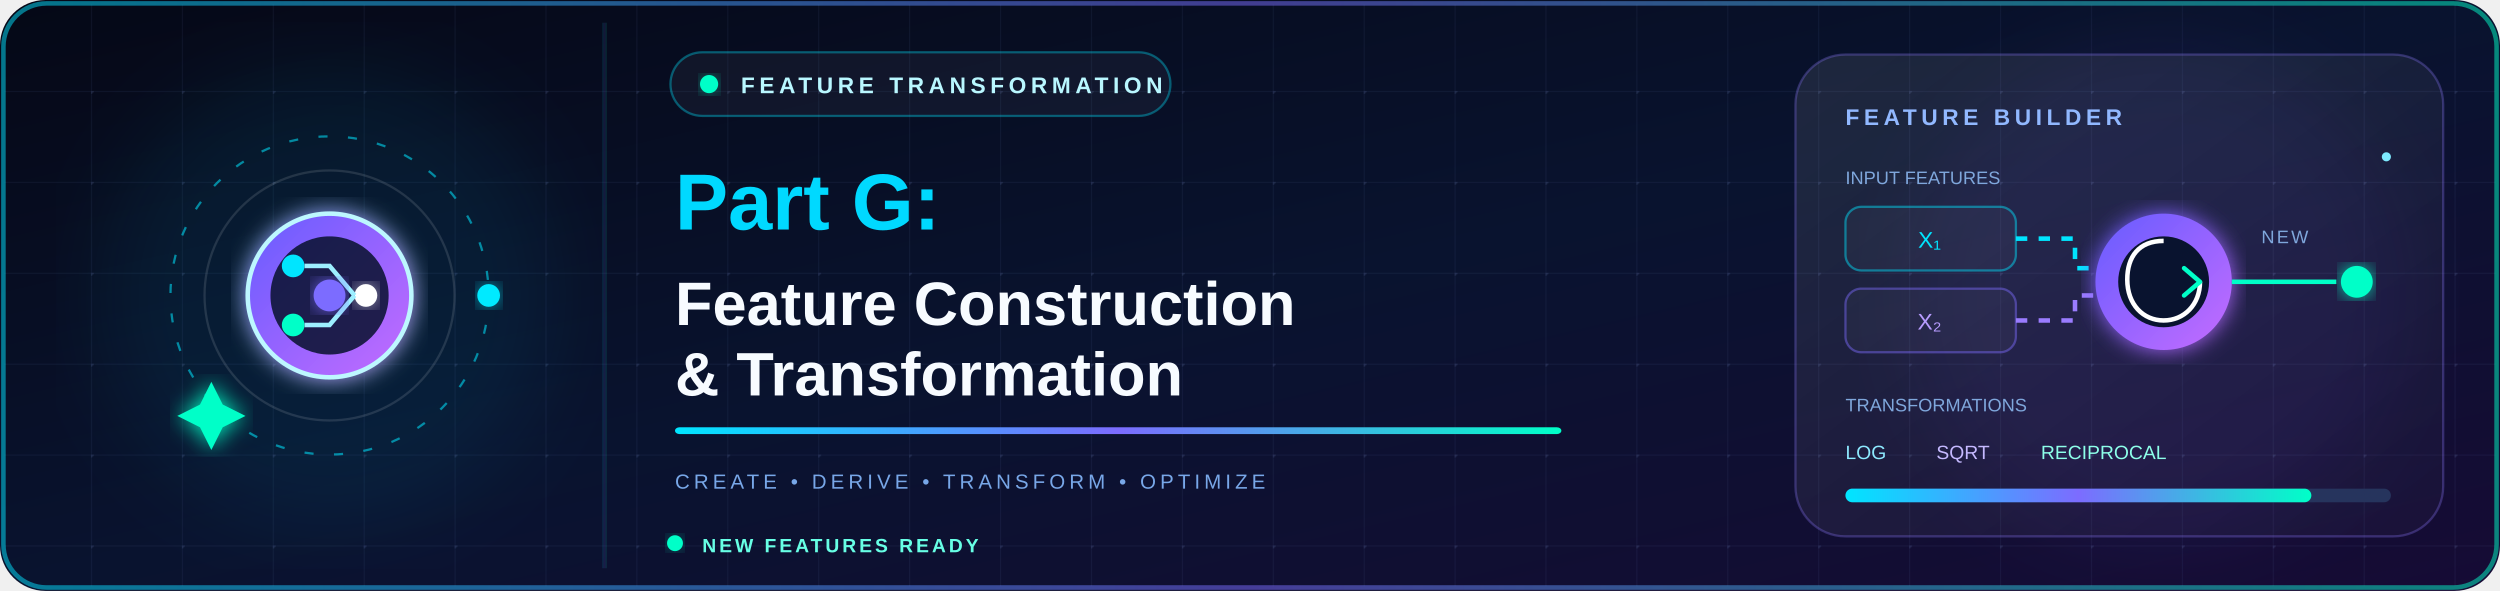
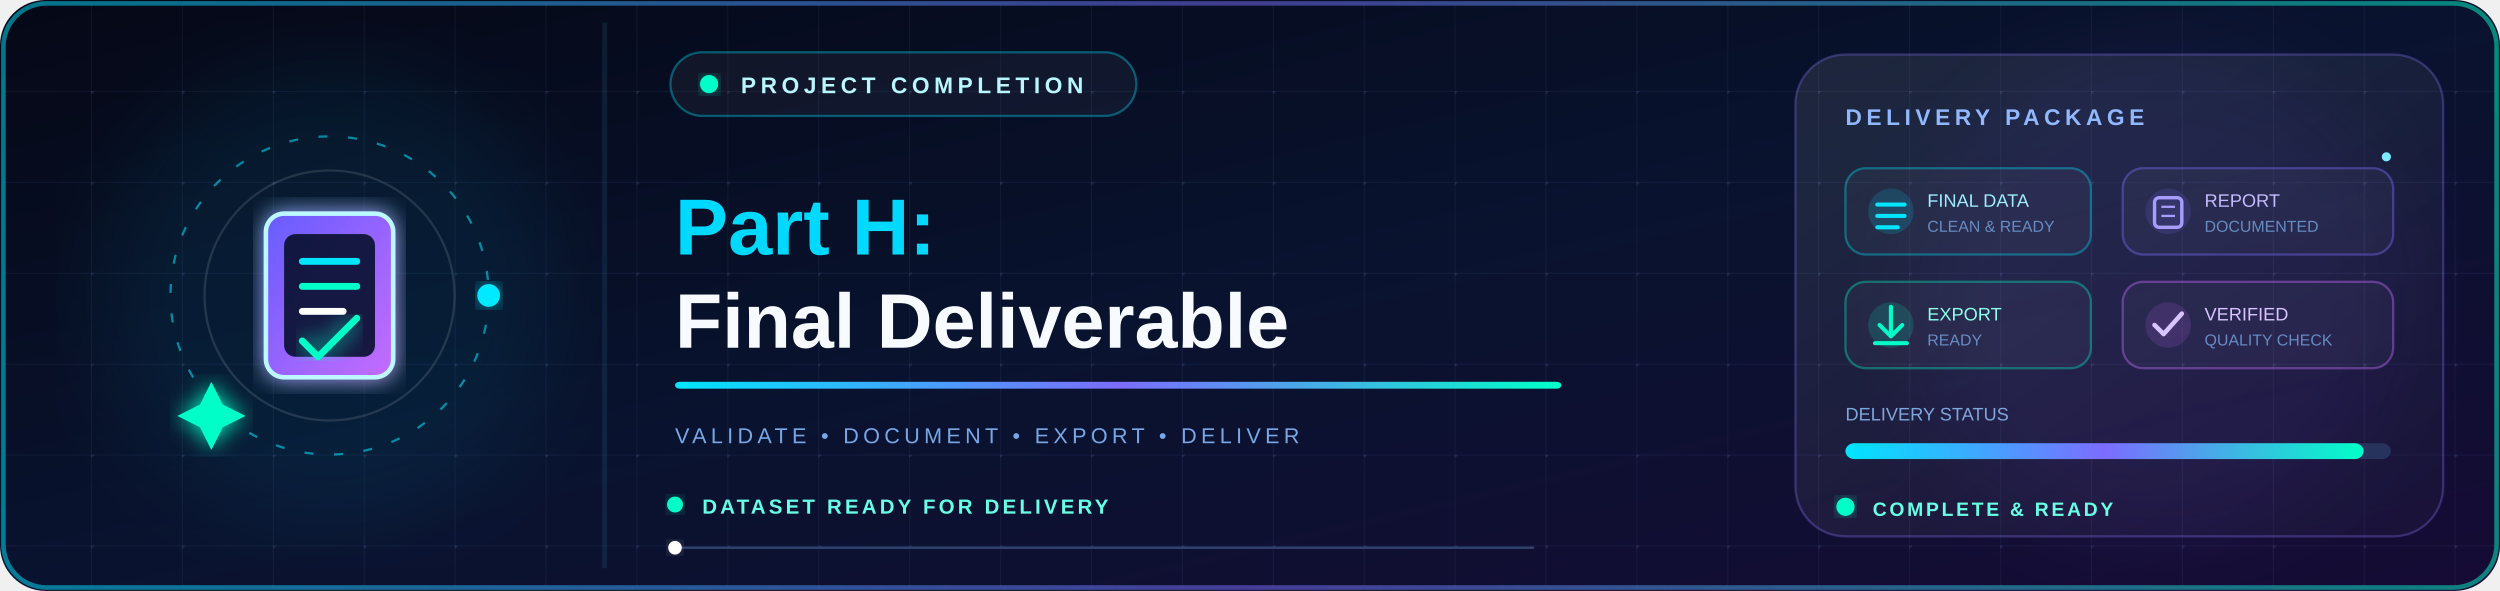
<svg xmlns="http://www.w3.org/2000/svg" width="1100" height="260" viewBox="0 0 1100 260">
  <defs>
    <linearGradient id="bg" x1="0" y1="0" x2="1" y2="1">
      <stop offset="0%" stop-color="#050816" />
      <stop offset="50%" stop-color="#09132f" />
      <stop offset="100%" stop-color="#160b35" />
    </linearGradient>
    <linearGradient id="accent" x1="0" y1="0" x2="1" y2="0">
      <stop offset="0%" stop-color="#00e5ff" />
      <stop offset="50%" stop-color="#7c6cff" />
      <stop offset="100%" stop-color="#00ffc8" />
    </linearGradient>
    <linearGradient id="violet" x1="0" y1="0" x2="1" y2="1">
      <stop offset="0%" stop-color="#665cff" />
      <stop offset="100%" stop-color="#c56cff" />
    </linearGradient>
    <linearGradient id="glass" x1="0" y1="0" x2="1" y2="1">
      <stop offset="0%" stop-color="#ffffff" stop-opacity=".09" />
      <stop offset="100%" stop-color="#ffffff" stop-opacity=".02" />
    </linearGradient>
    <filter id="glow">
      <feGaussianBlur stdDeviation="5" result="blur" />
      <feMerge>
        <feMergeNode in="blur" />
        <feMergeNode in="SourceGraphic" />
      </feMerge>
    </filter>
    <filter id="softGlow">
      <feGaussianBlur stdDeviation="18" />
    </filter>
    <pattern id="grid" width="40" height="40" patternUnits="userSpaceOnUse">
      <path d="M40 0H0V40" fill="none" stroke="#6d82b8" stroke-opacity=".09" />
      <circle cx="0" cy="0" r="1.3" fill="#7890c9" opacity=".15" />
    </pattern>
    <clipPath id="clip">
      <rect x="2" y="2" width="1096" height="256" rx="20" />
    </clipPath>
  </defs>
  <rect width="1100" height="260" rx="20" fill="url(#bg)" />
  <g clip-path="url(#clip)">
    <rect width="1100" height="260" fill="url(#grid)" />
    <circle cx="145" cy="130" r="100" fill="#00d9ff" opacity=".07" filter="url(#softGlow)" />
    <circle cx="950" cy="130" r="110" fill="#865cff" opacity=".07" filter="url(#softGlow)" />
    <g transform="translate(145 130)">
      <circle r="70" fill="none" stroke="#00e5ff" stroke-width="1" stroke-dasharray="4 9" opacity=".55">
        <animateTransform attributeName="transform" type="rotate" from="0" to="360" dur="16s" repeatCount="indefinite" />
      </circle>
      <circle r="55" fill="none" stroke="#ffffff" stroke-opacity=".12" />
-       <circle r="36" fill="url(#violet)" stroke="#bdf7ff" stroke-width="2" filter="url(#glow)" />
-       <circle r="26" fill="#07102d" opacity=".85" />
-       <circle cx="-16" cy="-13" r="5" fill="#00e5ff" />
-       <circle cx="-16" cy="13" r="5" fill="#00ffc8" />
-       <circle cx="16" cy="0" r="5" fill="#ffffff" filter="url(#glow)" />
-       <path d="M-11 -13                H0                L11 0                 M-11 13                H0                L11 0" fill="none" stroke="#9defff" stroke-width="2" />
-       <circle cx="0" cy="0" r="7" fill="#7c6cff" filter="url(#glow)" />
+       <rect x="-28" y="-36" width="56" height="72" rx="8" fill="url(#violet)" stroke="#bdf7ff" stroke-width="2" filter="url(#glow)" />
+       <rect x="-20" y="-27" width="40" height="54" rx="5" fill="#07102d" opacity=".9" />
+       <line x1="-12" y1="-15" x2="12" y2="-15" stroke="#00e5ff" stroke-width="3" stroke-linecap="round" />
+       <line x1="-12" y1="-4" x2="12" y2="-4" stroke="#00ffc8" stroke-width="3" stroke-linecap="round" />
+       <line x1="-12" y1="7" x2="6" y2="7" stroke="#ffffff" stroke-width="3" stroke-linecap="round" />
+       <path d="M-12 20                L-5 27                L12 10" fill="none" stroke="#00ffc8" stroke-width="3" stroke-linecap="round" stroke-linejoin="round" filter="url(#glow)" />
      <circle cx="70" cy="0" r="5" fill="#00eaff" filter="url(#glow)">
        <animateTransform attributeName="transform" type="rotate" from="0" to="360" dur="5s" repeatCount="indefinite" />
      </circle>
      <path d="M-52 38                L-47 48                L-37 53                L-47 58                L-52 68                L-57 58                L-67 53                L-57 48Z" fill="#00ffc8" filter="url(#glow)">
        <animate attributeName="opacity" values=".3;1;.3" dur="2s" repeatCount="indefinite" />
      </path>
    </g>
    <g transform="translate(285 0)">
-       <rect x="10" y="23" width="220" height="28" rx="14" fill="#ffffff" fill-opacity=".04" stroke="#00e5ff" stroke-opacity=".35" />
+       <rect x="10" y="23" width="205" height="28" rx="14" fill="#ffffff" fill-opacity=".04" stroke="#00e5ff" stroke-opacity=".35" />
      <circle cx="27" cy="37" r="4" fill="#00ffc8" filter="url(#glow)">
        <animate attributeName="opacity" values=".3;1;.3" dur="1.5s" repeatCount="indefinite" />
      </circle>
      <text x="41" y="41" font-family="Segoe UI, Arial, sans-serif" font-size="10" font-weight="700" letter-spacing="2" fill="#b9f7ff">

-         FEATURE TRANSFORMATION
+         PROJECT COMPLETION

      </text>
-       <text x="12" y="101" font-family="Segoe UI, Arial, sans-serif" font-size="35" font-weight="800" fill="#00d9ff">
+       <text x="12" y="112" font-family="Segoe UI, Arial, sans-serif" font-size="35" font-weight="800" fill="#00d9ff">

-         Part G:
+         Part H:

      </text>
-       <text x="12" y="143" font-family="Segoe UI, Arial, sans-serif" font-size="27" font-weight="800" fill="#f7fbff">
+       <text x="12" y="153" font-family="Segoe UI, Arial, sans-serif" font-size="34" font-weight="800" fill="#f7fbff">

-         Feature Construction
+         Final Deliverable

      </text>
-       <text x="12" y="174" font-family="Segoe UI, Arial, sans-serif" font-size="27" font-weight="800" fill="#f7fbff">
+       <rect x="12" y="168" width="390" height="3" rx="2" fill="url(#accent)">
+         <animate attributeName="width" values="0;390" dur="1.3s" fill="freeze" />
+       </rect>
+       <text x="12" y="195" font-family="Segoe UI, Arial, sans-serif" font-size="9.5" letter-spacing="1.9" fill="#78a7e8">

-         &amp; Transformation
+         VALIDATE • DOCUMENT • EXPORT • DELIVER

      </text>
-       <rect x="12" y="188" width="390" height="3" rx="2" fill="url(#accent)">
-         <animate attributeName="width" values="0;390" dur="1.3s" fill="freeze" />
-       </rect>
-       <text x="12" y="215" font-family="Segoe UI, Arial, sans-serif" font-size="9" letter-spacing="1.8" fill="#78a7e8">
+       <circle cx="12" cy="222" r="3.5" fill="#00ffc8" filter="url(#glow)" />
+       <text x="24" y="226" font-family="Segoe UI, Arial, sans-serif" font-size="9" font-weight="600" letter-spacing="1.4" fill="#67ffe5">

-         CREATE • DERIVE • TRANSFORM • OPTIMIZE
+         DATASET READY FOR DELIVERY

      </text>
-       <circle cx="12" cy="239" r="3.5" fill="#00ffc8" filter="url(#glow)" />
-       <text x="24" y="243" font-family="Segoe UI, Arial, sans-serif" font-size="8.5" font-weight="600" letter-spacing="1.3" fill="#67ffe5">
- 
-         NEW FEATURES READY
- 
-       </text>
+       <line x1="12" y1="241" x2="390" y2="241" stroke="#30446f" />
+       <circle cx="12" cy="241" r="3" fill="#ffffff" filter="url(#glow)">
+         <animate attributeName="cx" values="12;390;12" dur="3.5s" repeatCount="indefinite" />
+       </circle>
    </g>
    <g transform="translate(790 24)">
      <rect width="285" height="212" rx="22" fill="url(#glass)" stroke="#8e7aff" stroke-opacity=".3" />
      <text x="22" y="31" font-family="Segoe UI, Arial, sans-serif" font-size="10" font-weight="700" letter-spacing="2" fill="#91b8ff">

-         FEATURE BUILDER
+         DELIVERY PACKAGE

      </text>
-       <text x="22" y="57" font-family="Segoe UI, Arial, sans-serif" font-size="8" fill="#7fa7dc">
+       <rect x="22" y="50" width="108" height="38" rx="9" fill="#ffffff" fill-opacity=".035" stroke="#00e5ff" stroke-opacity=".35" />
+       <circle cx="42" cy="69" r="10" fill="#00e5ff" opacity=".15" />
+       <path d="M36 66H48                M36 71H48                M36 76H45" stroke="#00e5ff" stroke-width="1.8" stroke-linecap="round" />
+       <text x="58" y="67" font-family="Segoe UI, Arial, sans-serif" font-size="8" fill="#9eeeff">

-         INPUT FEATURES
+         FINAL DATA

      </text>
-       <rect x="22" y="67" width="75" height="28" rx="7" fill="#ffffff" fill-opacity=".035" stroke="#00e5ff" stroke-opacity=".45" />
-       <text x="59" y="85" text-anchor="middle" font-family="Segoe UI, Arial, sans-serif" font-size="10" fill="#00e5ff">
+       <text x="58" y="78" font-family="Segoe UI, Arial, sans-serif" font-size="7" fill="#668cc4">

-         X₁
+         CLEAN &amp; READY

      </text>
-       <rect x="22" y="103" width="75" height="28" rx="7" fill="#ffffff" fill-opacity=".035" stroke="#7c6cff" stroke-opacity=".45" />
-       <text x="59" y="121" text-anchor="middle" font-family="Segoe UI, Arial, sans-serif" font-size="10" fill="#b79cff">
+       <rect x="144" y="50" width="119" height="38" rx="9" fill="#ffffff" fill-opacity=".035" stroke="#7c6cff" stroke-opacity=".4" />
+       <circle cx="164" cy="69" r="10" fill="#7c6cff" opacity=".15" />
+       <rect x="158" y="63" width="12" height="13" rx="2" fill="none" stroke="#a99cff" stroke-width="1.5" />
+       <line x1="161" y1="67" x2="167" y2="67" stroke="#a99cff" />
+       <line x1="161" y1="71" x2="167" y2="71" stroke="#a99cff" />
+       <text x="180" y="67" font-family="Segoe UI, Arial, sans-serif" font-size="8" fill="#c5bbff">

-         X₂
+         REPORT

      </text>
-       <path d="M97 81                H123                V94                H139" fill="none" stroke="#00e5ff" stroke-width="2" stroke-dasharray="5 5" />
-       <path d="M97 117                H123                V106                H139" fill="none" stroke="#9a7cff" stroke-width="2" stroke-dasharray="5 5" />
-       <circle cx="162" cy="100" r="30" fill="url(#violet)" filter="url(#glow)" />
-       <circle cx="162" cy="100" r="20" fill="#09132f" />
-       <path d="M162 82                C151 82 146 89 146 99                C146 110 153 117 162 117                C171 117 178 110 178 100" fill="none" stroke="#ffffff" stroke-width="2" />
-       <path d="M171 94                L178 100                L171 106" fill="none" stroke="#00ffc8" stroke-width="2" stroke-linecap="round" stroke-linejoin="round" />
-       <path d="M192 100                H238" stroke="#00ffc8" stroke-width="2" />
-       <circle cx="247" cy="100" r="7" fill="#00ffc8" filter="url(#glow)">
-         <animate attributeName="r" values="5;8;5" dur="1.7s" repeatCount="indefinite" />
-       </circle>
-       <text x="205" y="83" font-family="Segoe UI, Arial, sans-serif" font-size="8" letter-spacing="1" fill="#7fa7dc">
+       <text x="180" y="78" font-family="Segoe UI, Arial, sans-serif" font-size="7" fill="#668cc4">

-         NEW
+         DOCUMENTED

      </text>
-       <text x="22" y="157" font-family="Segoe UI, Arial, sans-serif" font-size="8" fill="#7fa7dc">
+       <rect x="22" y="100" width="108" height="38" rx="9" fill="#ffffff" fill-opacity=".035" stroke="#00ffc8" stroke-opacity=".35" />
+       <circle cx="42" cy="119" r="10" fill="#00ffc8" opacity=".15" />
+       <path d="M42 111V124                M37 119L42 124L47 119                M35 127H49" fill="none" stroke="#00ffc8" stroke-width="1.8" stroke-linecap="round" stroke-linejoin="round" />
+       <text x="58" y="117" font-family="Segoe UI, Arial, sans-serif" font-size="8" fill="#8dffe9">

-         TRANSFORMATIONS
+         EXPORT

      </text>
-       <text x="22" y="178" font-family="Segoe UI, Arial, sans-serif" font-size="8.5" fill="#8deaff">
+       <text x="58" y="128" font-family="Segoe UI, Arial, sans-serif" font-size="7" fill="#668cc4">

-         LOG
+         READY

      </text>
-       <text x="62" y="178" font-family="Segoe UI, Arial, sans-serif" font-size="8.5" fill="#c5b9ff">
+       <rect x="144" y="100" width="119" height="38" rx="9" fill="#ffffff" fill-opacity=".035" stroke="#c56cff" stroke-opacity=".4" />
+       <circle cx="164" cy="119" r="10" fill="#c56cff" opacity=".15" />
+       <path d="M158 119                L162 123                L170 114" fill="none" stroke="#d8c4ff" stroke-width="2" stroke-linecap="round" stroke-linejoin="round" />
+       <text x="180" y="117" font-family="Segoe UI, Arial, sans-serif" font-size="8" fill="#d8c4ff">

-         SQRT
+         VERIFIED

      </text>
-       <text x="108" y="178" font-family="Segoe UI, Arial, sans-serif" font-size="8.5" fill="#8dffe9">
+       <text x="180" y="128" font-family="Segoe UI, Arial, sans-serif" font-size="7" fill="#668cc4">

-         RECIPROCAL
+         QUALITY CHECK

      </text>
-       <rect x="22" y="191" width="240" height="6" rx="3" fill="#26345d" />
-       <rect x="22" y="191" width="205" height="6" rx="3" fill="url(#accent)">
-         <animate attributeName="width" values="0;205" dur="1.8s" fill="freeze" />
+       <text x="22" y="161" font-family="Segoe UI, Arial, sans-serif" font-size="8" fill="#7fa7dc">
+ 
+         DELIVERY STATUS
+ 
+       </text>
+       <rect x="22" y="171" width="240" height="7" rx="4" fill="#26345d" />
+       <rect x="22" y="171" width="228" height="7" rx="4" fill="url(#accent)">
+         <animate attributeName="width" values="0;228" dur="2s" fill="freeze" />
      </rect>
+       <circle cx="22" cy="199" r="4" fill="#00ffc8" filter="url(#glow)" />
+       <text x="34" y="203" font-family="Segoe UI, Arial, sans-serif" font-size="8.5" font-weight="600" letter-spacing="1.2" fill="#67ffe5">
+ 
+         COMPLETE &amp; READY
+ 
+       </text>
      <circle cx="260" cy="45" r="2" fill="#7eeaff">
        <animate attributeName="cy" values="45;62;45" dur="3s" repeatCount="indefinite" />
      </circle>
    </g>
    <rect x="265" y="10" width="2" height="240" fill="url(#accent)" opacity=".12">
      <animate attributeName="x" values="260;785;260" dur="7s" repeatCount="indefinite" />
    </rect>
  </g>
  <rect x="1.5" y="1.5" width="1097" height="257" rx="19" fill="none" stroke="url(#accent)" stroke-width="2" stroke-opacity=".5" />
</svg>
